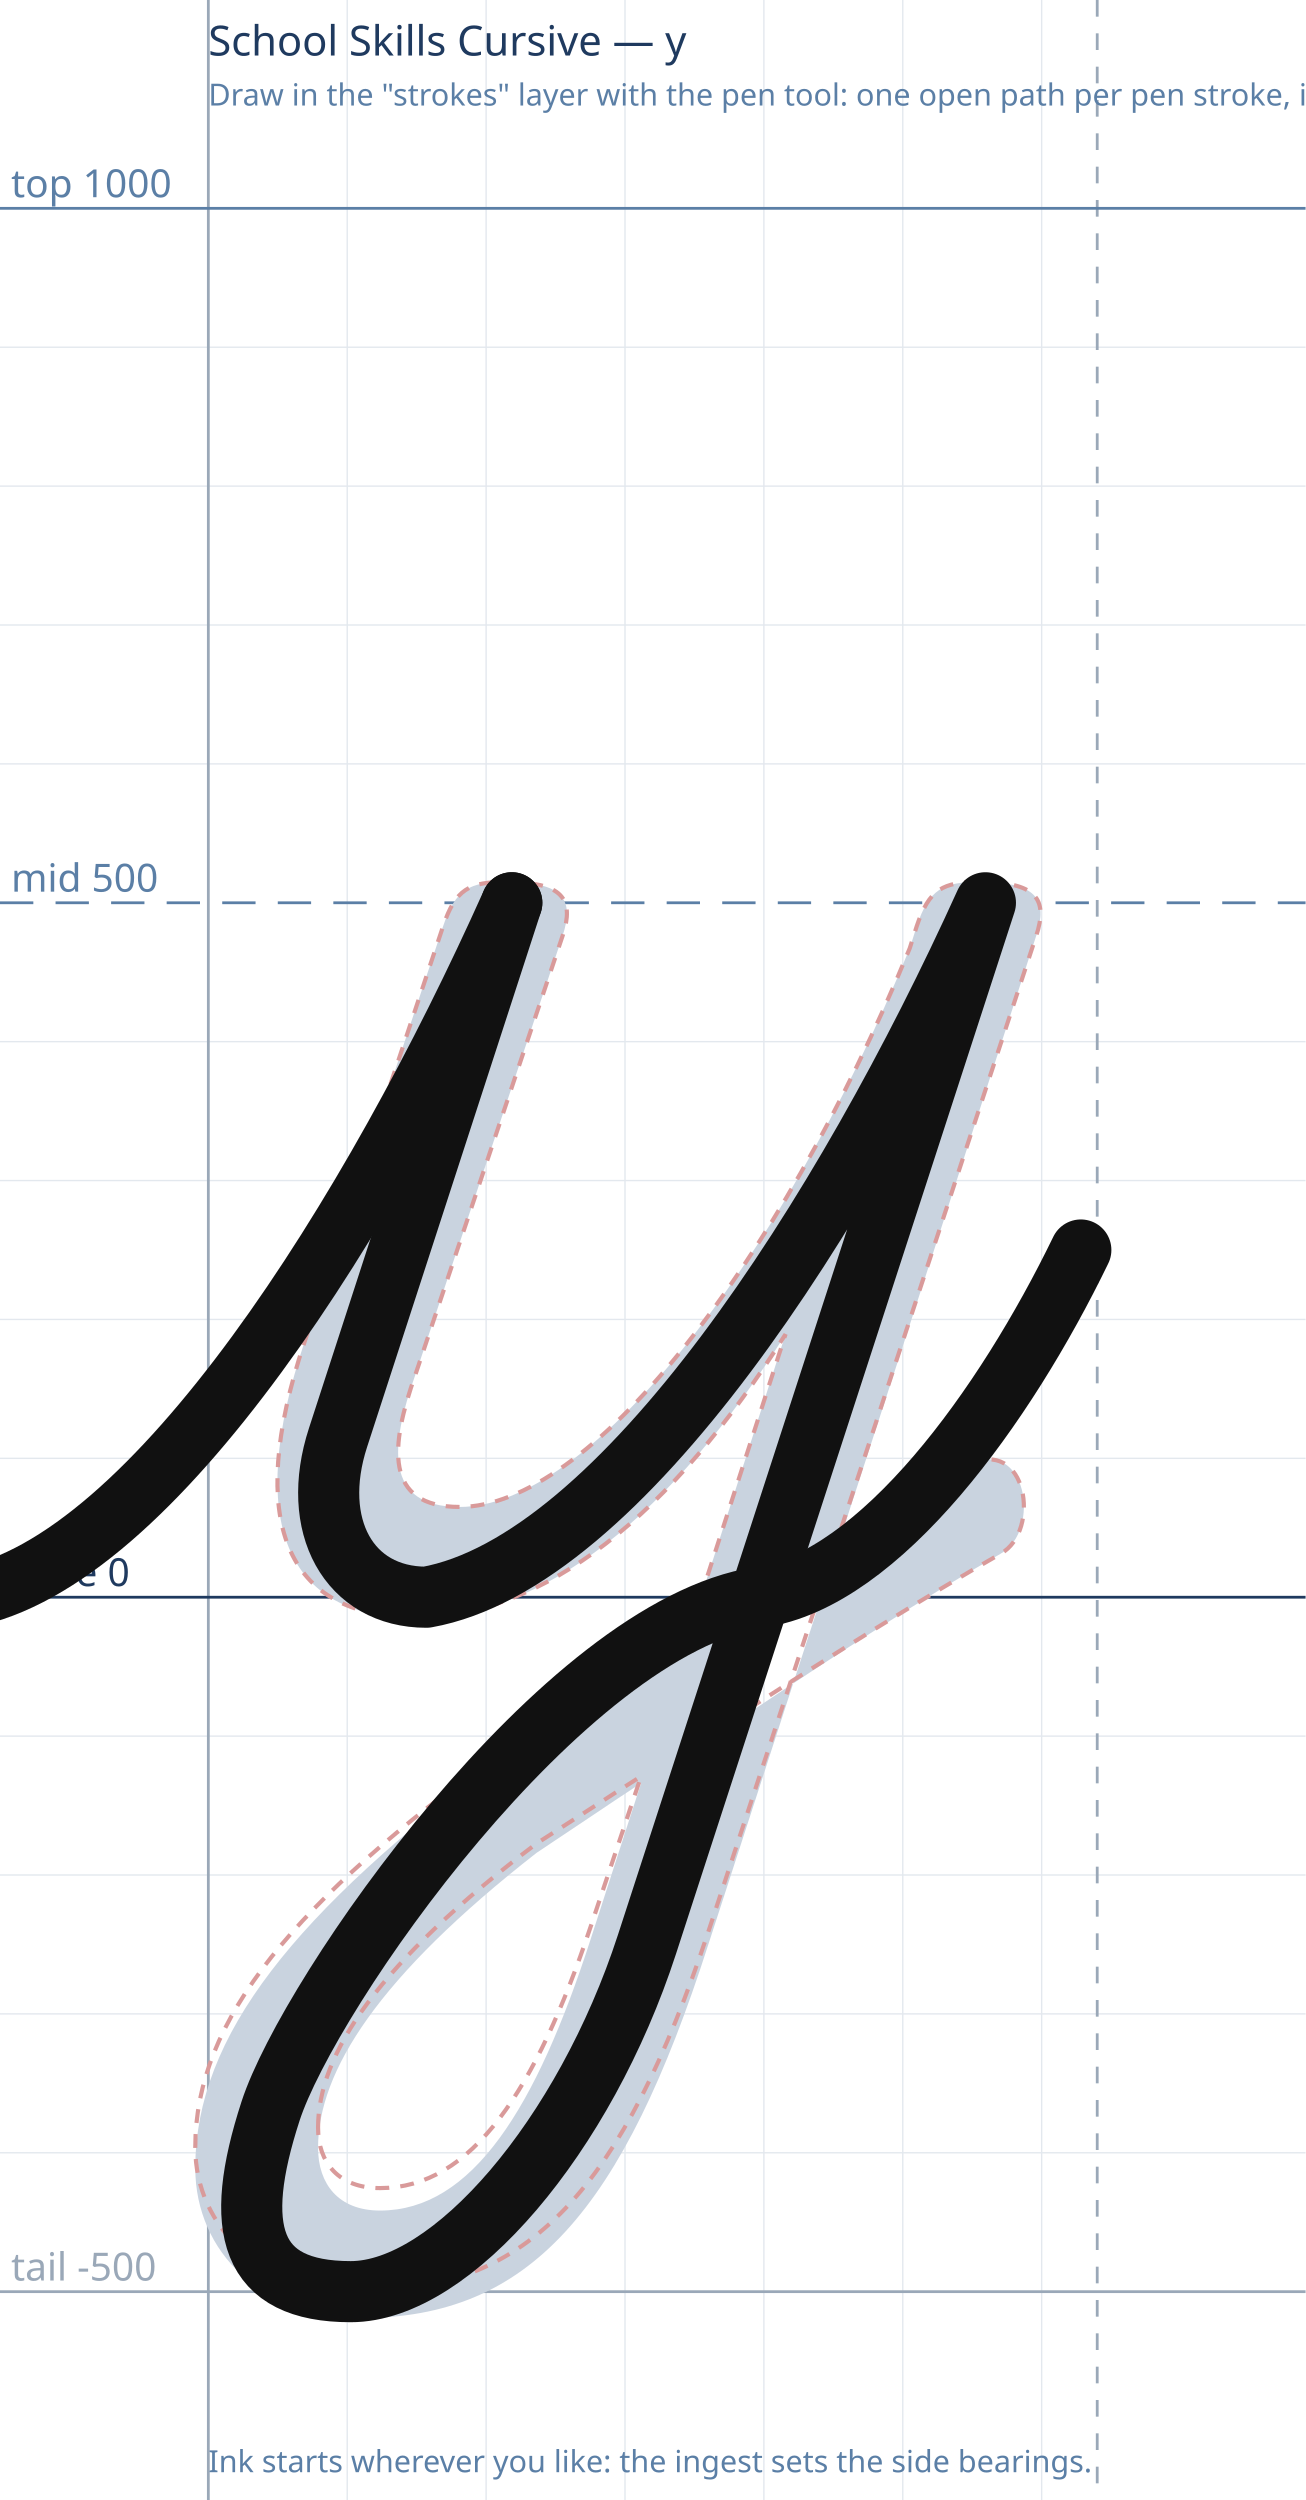
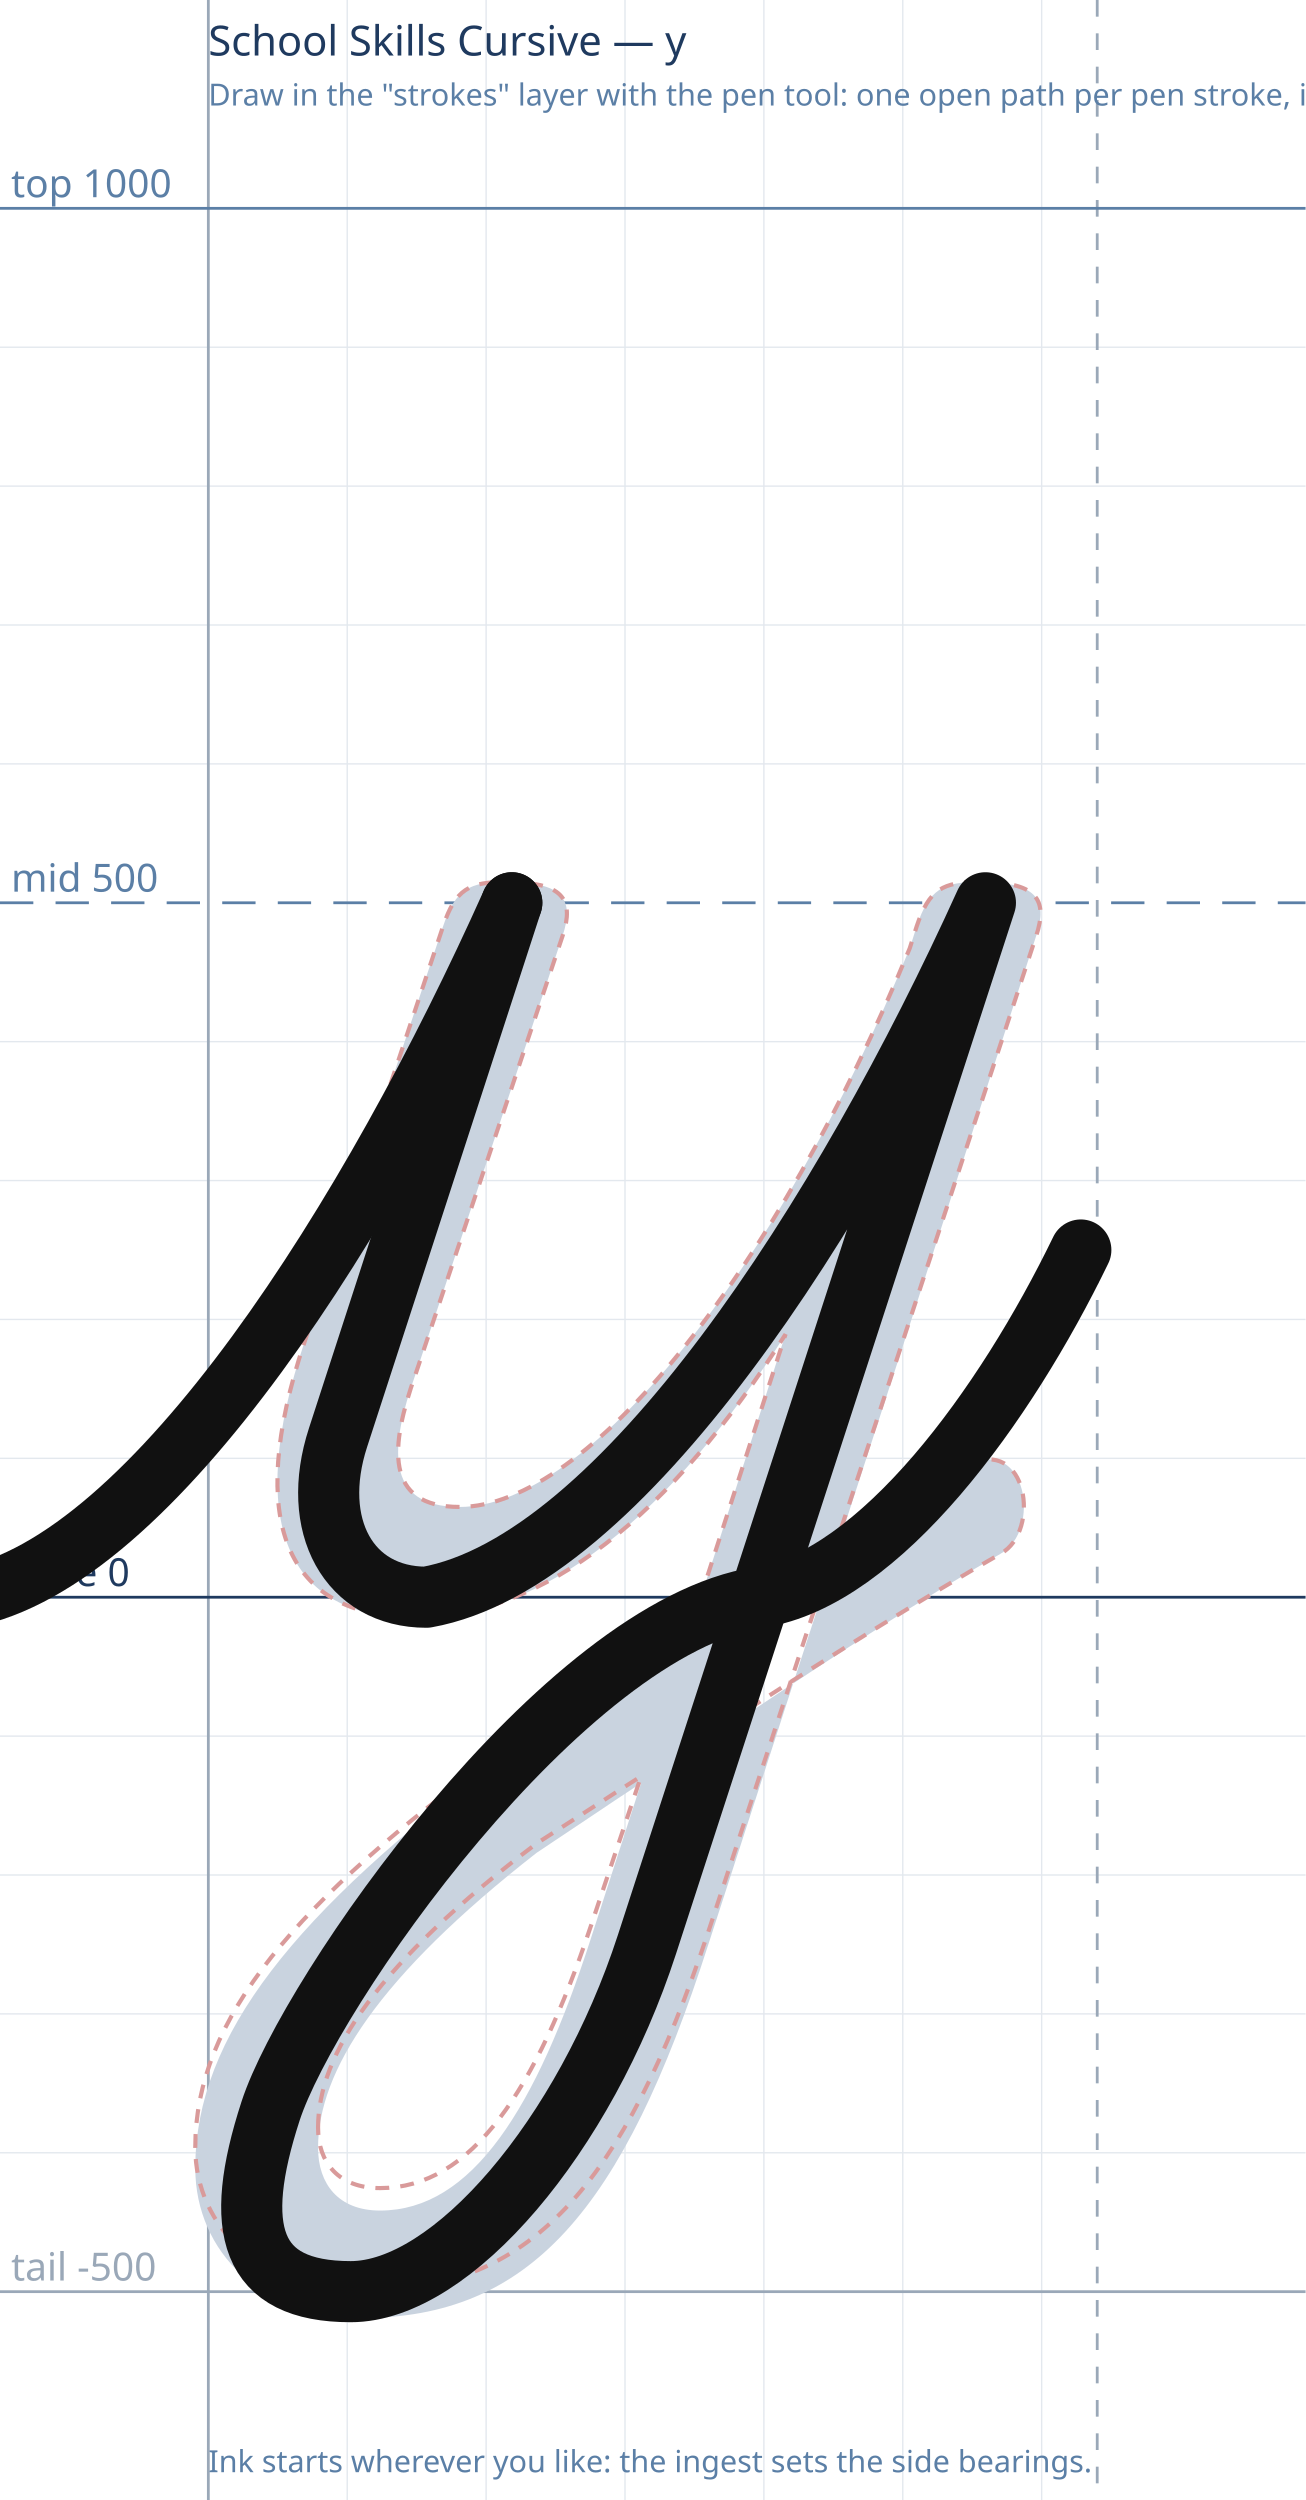
<svg xmlns="http://www.w3.org/2000/svg" width="470" height="900" viewBox="0 0 940 1800" data-hand="cursive" data-glyph="y" data-units="1000" data-origin="150" data-baseline="1150">
  <g id="ruling">
    <line x1="0" y1="1550" x2="940" y2="1550" stroke="#e3e8ee" stroke-width="1" />
    <line x1="0" y1="1450" x2="940" y2="1450" stroke="#e3e8ee" stroke-width="1" />
    <line x1="0" y1="1350" x2="940" y2="1350" stroke="#e3e8ee" stroke-width="1" />
    <line x1="0" y1="1250" x2="940" y2="1250" stroke="#e3e8ee" stroke-width="1" />
    <line x1="0" y1="1050" x2="940" y2="1050" stroke="#e3e8ee" stroke-width="1" />
    <line x1="0" y1="950" x2="940" y2="950" stroke="#e3e8ee" stroke-width="1" />
    <line x1="0" y1="850" x2="940" y2="850" stroke="#e3e8ee" stroke-width="1" />
    <line x1="0" y1="750" x2="940" y2="750" stroke="#e3e8ee" stroke-width="1" />
    <line x1="0" y1="550" x2="940" y2="550" stroke="#e3e8ee" stroke-width="1" />
    <line x1="0" y1="450" x2="940" y2="450" stroke="#e3e8ee" stroke-width="1" />
    <line x1="0" y1="350" x2="940" y2="350" stroke="#e3e8ee" stroke-width="1" />
    <line x1="0" y1="250" x2="940" y2="250" stroke="#e3e8ee" stroke-width="1" />
    <line x1="150" y1="0" x2="150" y2="1800" stroke="#e3e8ee" stroke-width="1" />
    <line x1="250" y1="0" x2="250" y2="1800" stroke="#e3e8ee" stroke-width="1" />
    <line x1="350" y1="0" x2="350" y2="1800" stroke="#e3e8ee" stroke-width="1" />
    <line x1="450" y1="0" x2="450" y2="1800" stroke="#e3e8ee" stroke-width="1" />
    <line x1="550" y1="0" x2="550" y2="1800" stroke="#e3e8ee" stroke-width="1" />
    <line x1="650" y1="0" x2="650" y2="1800" stroke="#e3e8ee" stroke-width="1" />
    <line x1="750" y1="0" x2="750" y2="1800" stroke="#e3e8ee" stroke-width="1" />
    <line x1="150" y1="0" x2="150" y2="1800" stroke="#9aa8b8" stroke-width="2" />
    <line x1="790" y1="0" x2="790" y2="1800" stroke="#9aa8b8" stroke-width="2" stroke-dasharray="12 12" />
    <line x1="0" y1="150" x2="940" y2="150" stroke="#5b7fa6" stroke-width="2" />
    <text x="8" y="142" font-family="sans-serif" font-size="28" fill="#5b7fa6">top 1000</text>
    <line x1="0" y1="650" x2="940" y2="650" stroke="#5b7fa6" stroke-width="2" stroke-dasharray="24 16" />
    <text x="8" y="642" font-family="sans-serif" font-size="28" fill="#5b7fa6">mid 500</text>
    <line x1="0" y1="1150" x2="940" y2="1150" stroke="#1f3a5f" stroke-width="2" />
    <text x="8" y="1142" font-family="sans-serif" font-size="28" fill="#1f3a5f">base 0</text>
    <line x1="0" y1="1650" x2="940" y2="1650" stroke="#9aa8b8" stroke-width="2" />
    <text x="8" y="1642" font-family="sans-serif" font-size="28" fill="#9aa8b8">tail -500</text>
  </g>
  <g id="outline-body">
    <path d="M 539 1233.4 C 602.4 1191 667.4 1149 720.6 1118.6 C 749.8 1102.2 739.6 1033.6 697 1054.8 C 660.6 1074 604.4 1106 551.6 1143.2 L 539 1233.4 Z M 510 1400 L 746 674 C 755 647 746 635 705 635 C 679 635 669 640 660 667 L 655 682.8 C 559 916 423 1085 331 1085 C 276 1085 281 1041 299 990 L 405 674 C 414 647 405 635 364 635 C 338 635 328 640 319 667 L 219 967 C 176 1096 206 1165 299 1165 C 390.8 1165 483.6 1091.4 565.6 960.6 L 497.2 1173.2 C 450.6 1204.8 404.8 1235.2 360.6 1265.8 C 213.2 1376.8 140.6 1465 140.6 1561 C 140.6 1621.8 189.6 1669 260 1669 C 381 1669 448.2 1592.4 510 1400 Z M 229 1546.4 C 229 1491.4 272.2 1423.2 386.4 1334 C 411.2 1317.6 436.4 1300.4 461.6 1283.8 L 425.2 1396.4 C 386 1517.8 340 1591.6 273.6 1591.6 C 243.8 1591.6 229 1572.6 229 1546.4 Z" fill="#c9d3df" fill-rule="evenodd" />
  </g>
  <g id="outline-reach">
    <path d="M 539 1230.347 C 602.4 1189.499 667.4 1149 720.6 1118.6 C 749.8 1102.2 739.6 1033.6 697 1054.8 C 660.6 1074 604.4 1106 551.6 1143.2 L 539 1230.347 Z M 510 1390.848 L 746 674 C 755 647 746 635 705 635 C 679 635 669 640 660 667 L 655 682.8 C 559 916 423 1085 331 1085 C 276 1085 281 1041 299 990 L 405 674 C 414 647 405 635 364 635 C 338 635 328 640 319 667 L 219 967 C 176 1096 206 1164.451 299 1164.451 C 390.8 1164.451 483.6 1091.4 565.6 960.6 L 497.2 1172.351 C 450.6 1202.794 404.8 1232.081 360.6 1261.561 C 213.2 1368.497 140.6 1453.468 140.6 1545.954 C 140.6 1604.528 189.6 1650 260 1650 C 381 1650 448.2 1576.204 510 1390.848 Z M 229 1531.888 C 229 1478.902 272.2 1413.198 386.4 1327.264 C 411.2 1311.464 436.4 1294.894 461.6 1278.902 L 425.2 1387.38 C 386 1504.335 340 1575.434 273.6 1575.434 C 243.8 1575.434 229 1557.129 229 1531.888 Z" fill="none" stroke="#d99a9a" stroke-width="3" stroke-dasharray="10 8" fill-rule="evenodd" />
  </g>
  <g id="notes">
    <text x="150" y="40" font-family="sans-serif" font-size="30" fill="#1f3a5f">School Skills Cursive — y</text>
    <text x="150" y="76" font-family="sans-serif" font-size="22" fill="#5b7fa6">Draw in the "strokes" layer with the pen tool: one open path per pen stroke, in the order the pen makes them. Grey is the shape; red dashes are how far the tall or hanging part goes.</text>
    <text x="150" y="1780" font-family="sans-serif" font-size="22" fill="#5b7fa6">Ink starts wherever you like: the ingest sets the side bearings.</text>
  </g>
  <g id="strokes">
    <path id="lead" d="M -24 1150 C 110.6 1125 267.8 875 368.5 650" fill="none" stroke="#111" stroke-width="44" stroke-linecap="round" stroke-linejoin="round" />
    <path id="body" d="M 368.5 650 L 243.4 1035 C 222.7 1098.5 251.2 1150 307 1150 C 447.1 1125 607.6 875 709.5 650 L 465.8 1400 C 420.9 1538 325.5 1650 252.5 1650 C 179.5 1650 167.2 1605 194.8 1520 C 222.4 1435 404.9 1172 547 1150" fill="none" stroke="#111" stroke-width="44" stroke-linecap="round" stroke-linejoin="round" />
-     <path id="tail" d="M 547 1150 C 633.6 1137.5 723.7 1012.5 778.2 900" fill="none" stroke="#111" stroke-width="44" stroke-linecap="round" stroke-linejoin="round" />
+     <path id="tail" d="M 547 1150 C 633.3 1136.7 723.7 1012.5 778.2 900" fill="none" stroke="#111" stroke-width="44" stroke-linecap="round" stroke-linejoin="round" />
  </g>
</svg>
